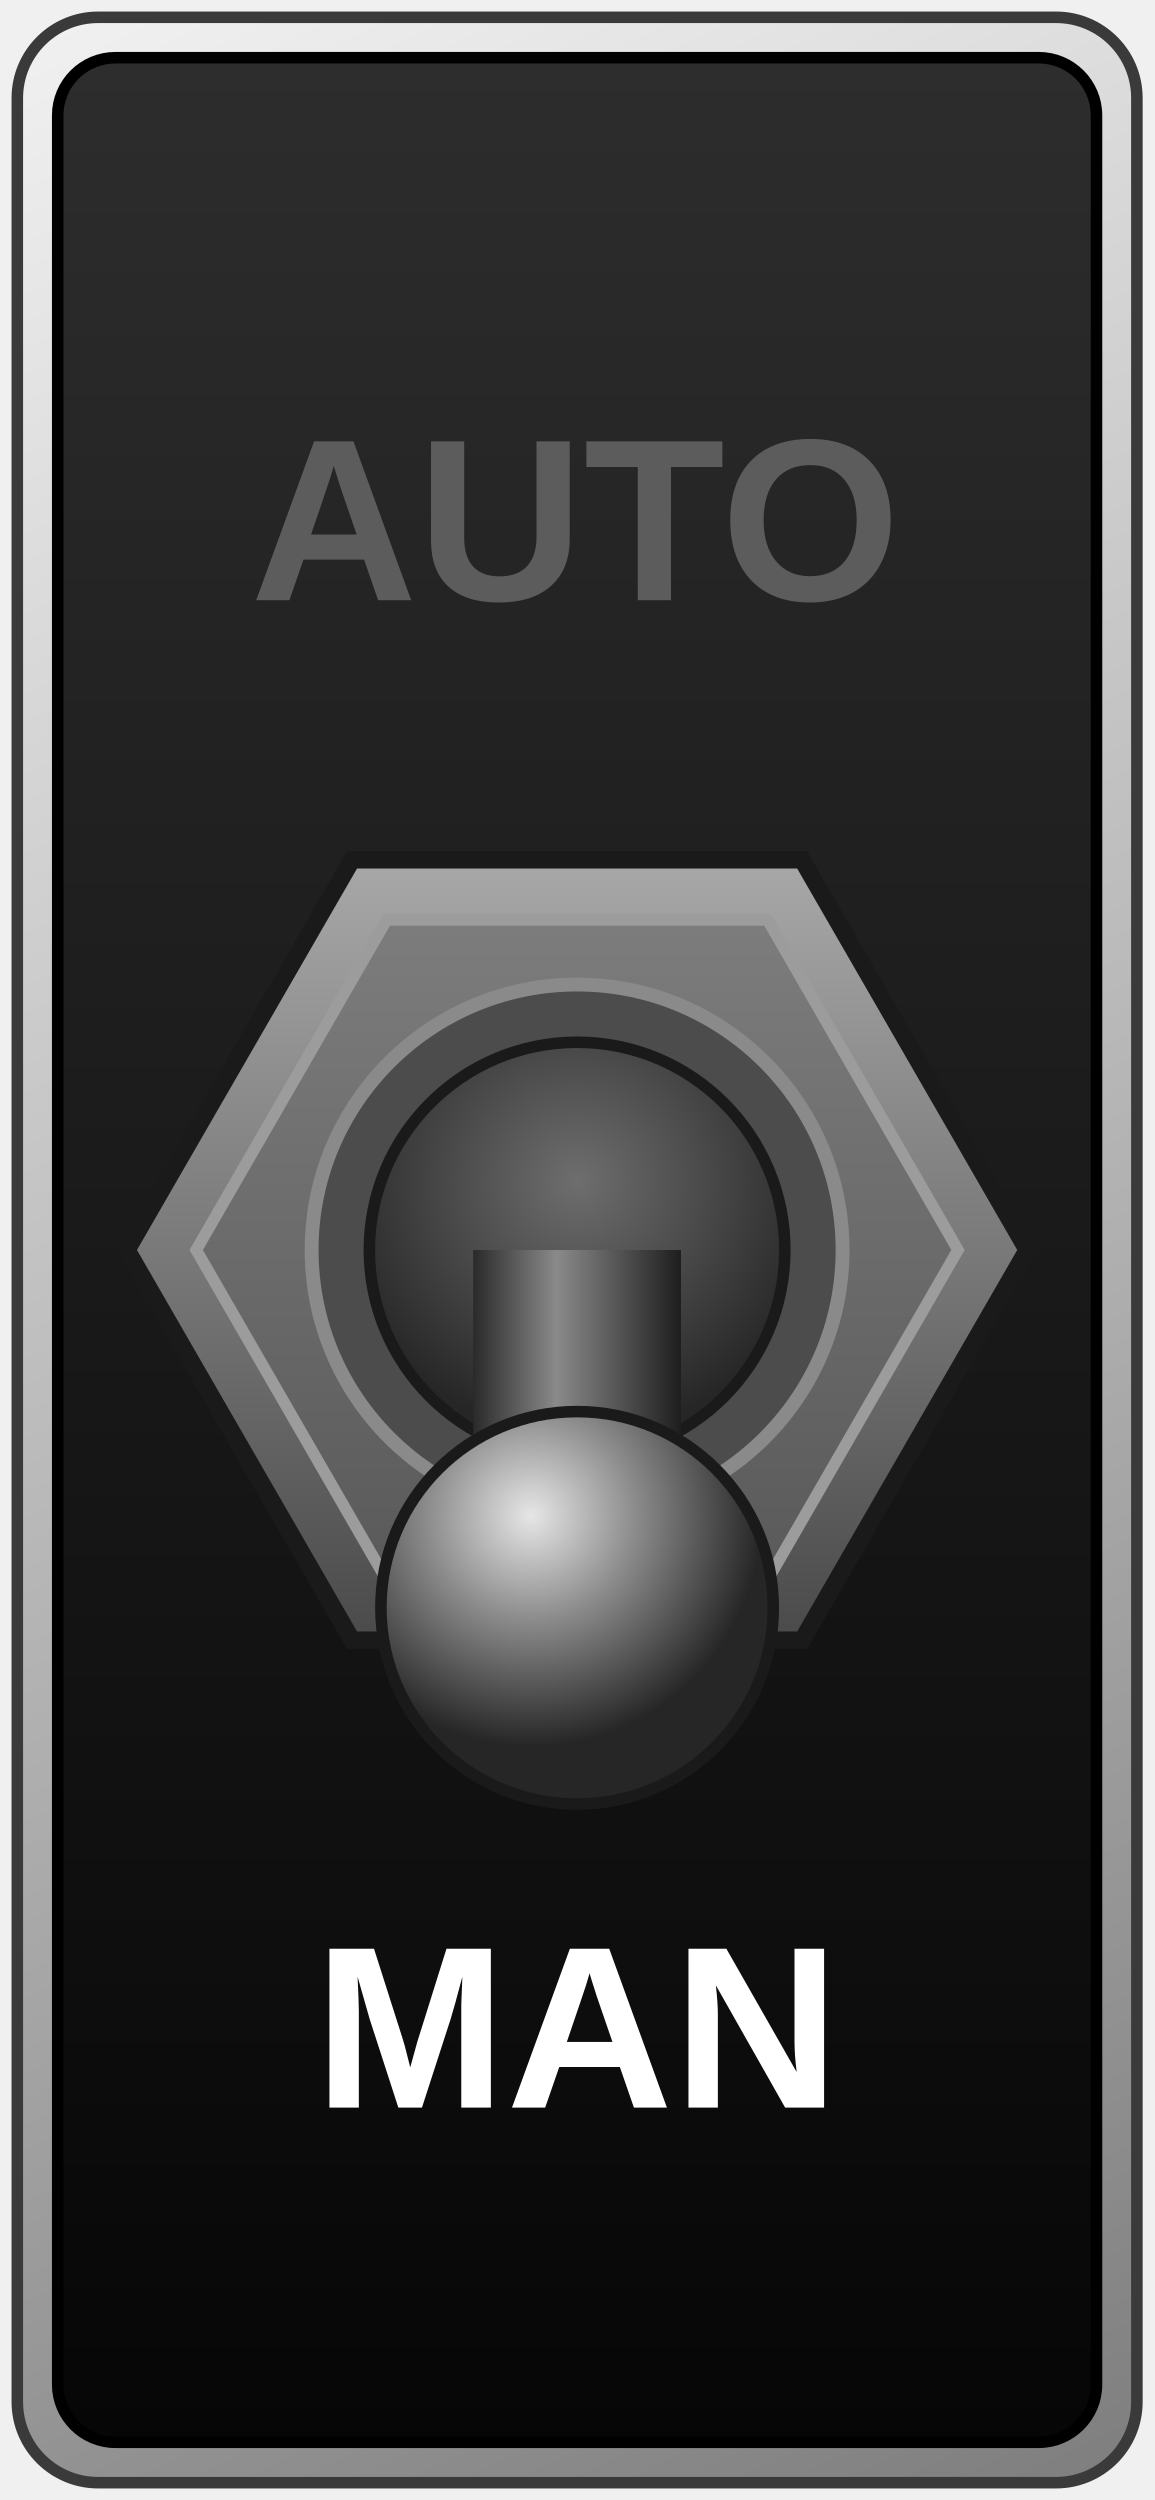
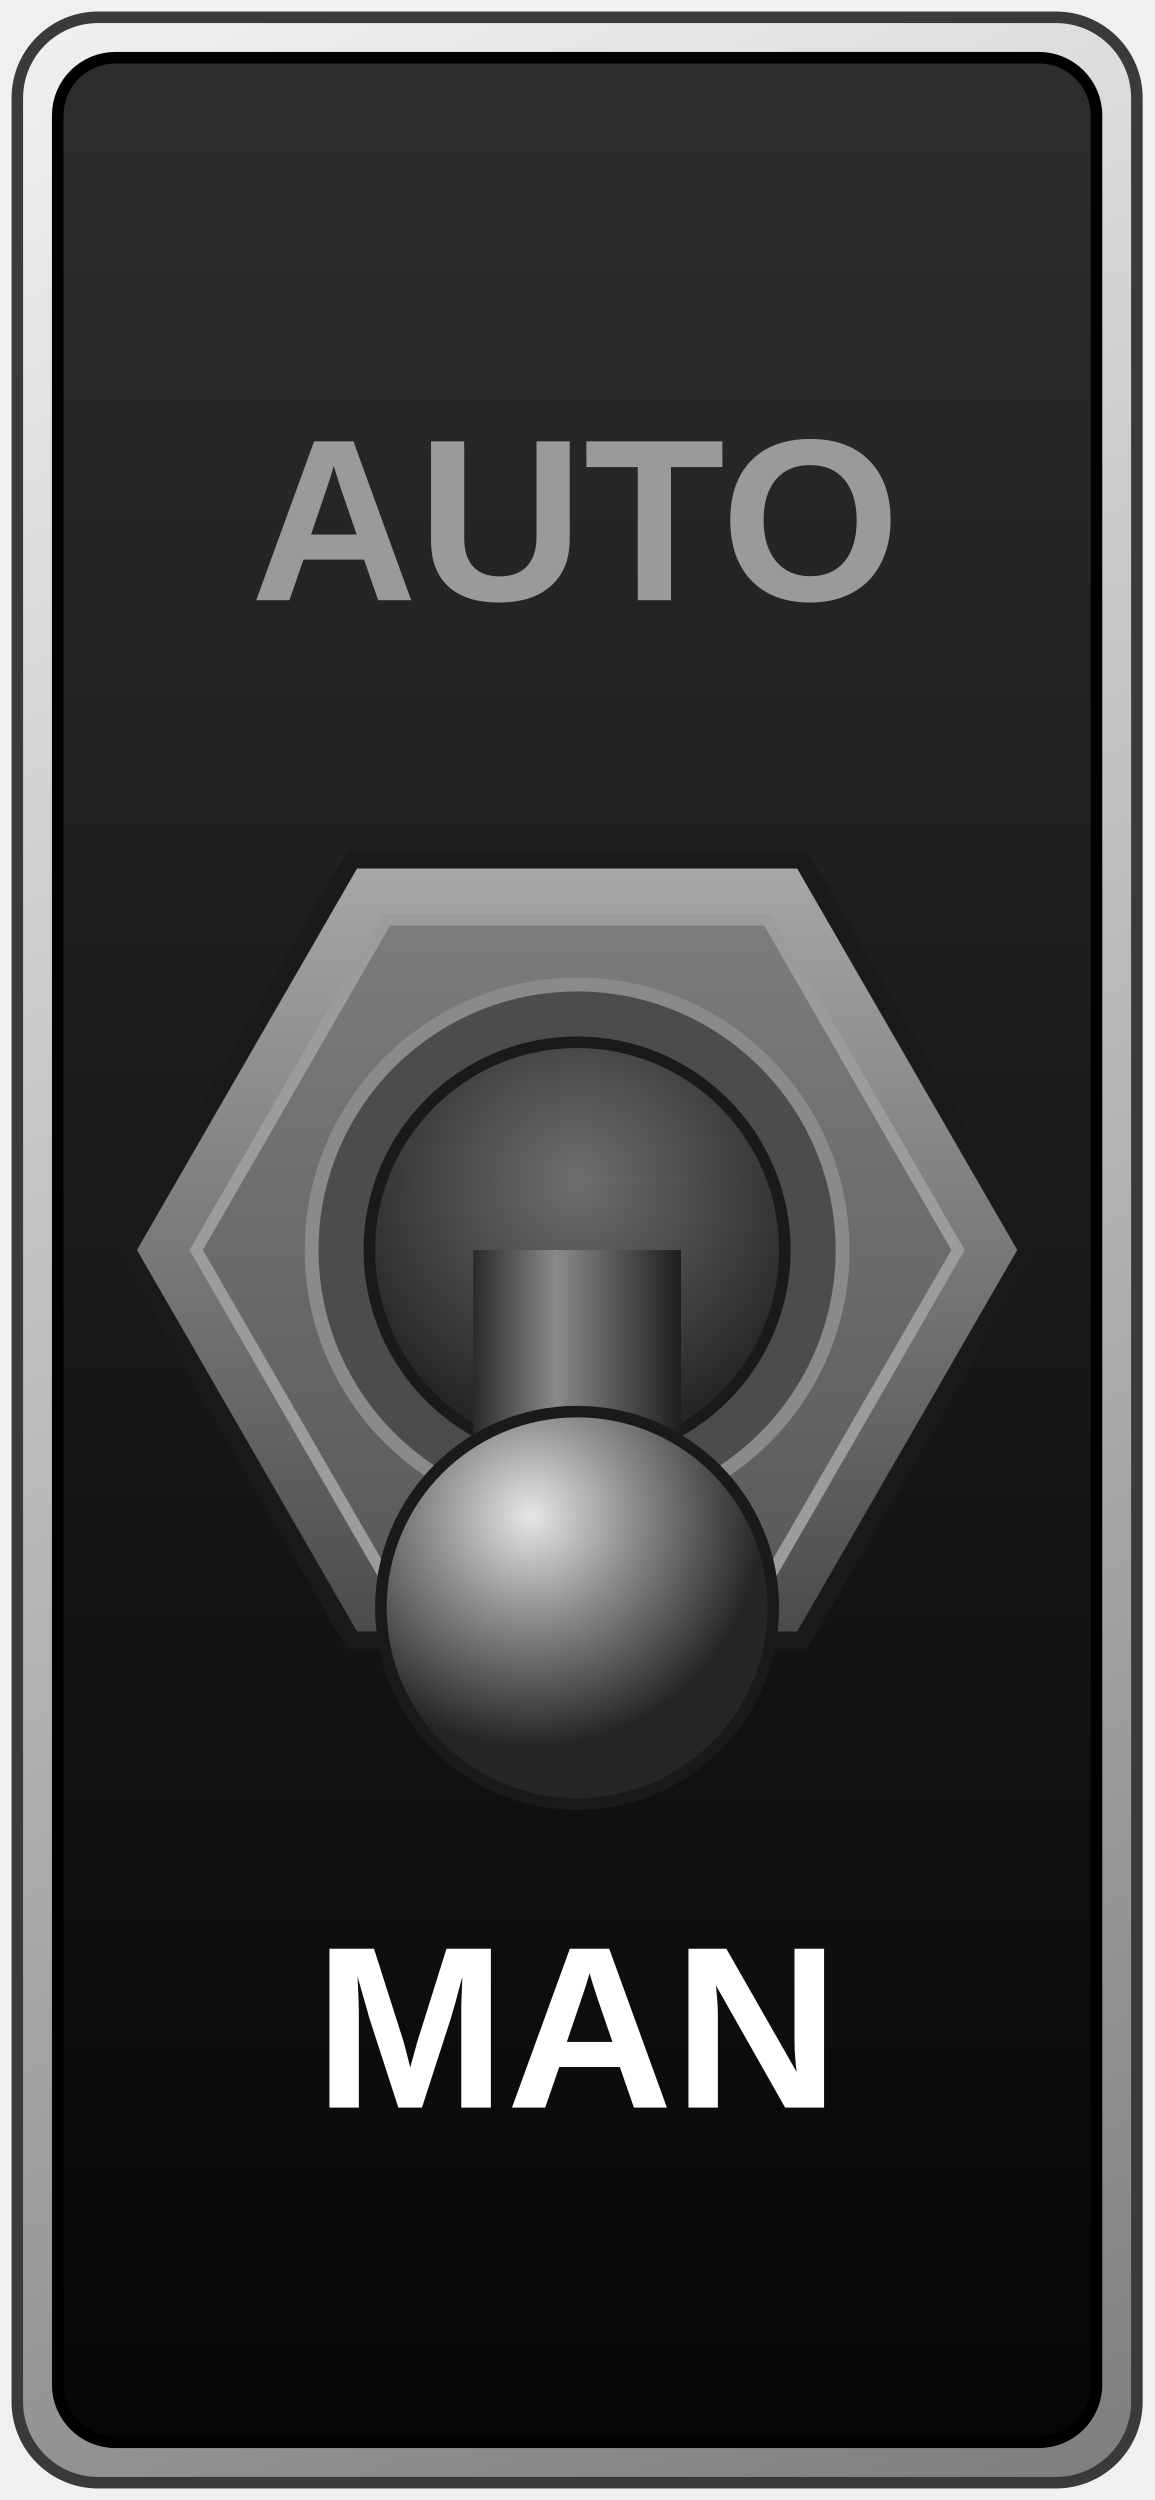
<svg xmlns="http://www.w3.org/2000/svg" width="100" height="216.6" viewBox="0 0 100 216.6">
  <defs>
    <linearGradient id="rim" x1="0" y1="0" x2="100" y2="216.6" gradientUnits="userSpaceOnUse">
      <stop offset="0" stop-color="#f2f2f2" />
      <stop offset="0.5" stop-color="#b9b9b9" />
      <stop offset="1" stop-color="#7d7d7d" />
    </linearGradient>
    <linearGradient id="plate" x1="0" y1="0" x2="0" y2="216.6" gradientUnits="userSpaceOnUse">
      <stop offset="0" stop-color="#2e2e2e" />
      <stop offset="1" stop-color="#050505" />
    </linearGradient>
    <linearGradient id="nut" x1="0" y1="74.3" x2="0" y2="142.3" gradientUnits="userSpaceOnUse">
      <stop offset="0" stop-color="#a8a8a8" />
      <stop offset="1" stop-color="#4a4a4a" />
    </linearGradient>
    <linearGradient id="nutface" x1="0" y1="80.3" x2="0" y2="136.3" gradientUnits="userSpaceOnUse">
      <stop offset="0" stop-color="#7c7c7c" />
      <stop offset="1" stop-color="#5a5a5a" />
    </linearGradient>
    <radialGradient id="bush" cx="50" cy="102.3" r="22" gradientUnits="userSpaceOnUse">
      <stop offset="0" stop-color="#6e6e6e" />
      <stop offset="1" stop-color="#262626" />
    </radialGradient>
    <linearGradient id="shaft" x1="41" y1="0" x2="59" y2="0" gradientUnits="userSpaceOnUse">
      <stop offset="0" stop-color="#2a2a2a" />
      <stop offset="0.4" stop-color="#8a8a8a" />
      <stop offset="1" stop-color="#1e1e1e" />
    </linearGradient>
    <radialGradient id="ball" cx="46" cy="131.3" r="20" gradientUnits="userSpaceOnUse">
      <stop offset="0" stop-color="#e6e6e6" />
      <stop offset="0.45" stop-color="#8c8c8c" />
      <stop offset="1" stop-color="#262626" />
    </radialGradient>
  </defs>
  <rect x="1.5" y="1.5" width="97" height="213.6" rx="7" fill="url(#rim)" stroke="#3a3a3a" stroke-width="1" />
  <rect x="5" y="5" width="90" height="206.6" rx="5" fill="url(#plate)" stroke="#000000" stroke-width="1" />
-   <text x="21.7" y="52.0" font-family="Arial" font-weight="bold" font-size="20" fill="#5c5c5c">AUTO</text>
+   <text x="21.7" y="52.0" font-family="Arial" font-weight="bold" font-size="20" fill="#9a9a9a">AUTO</text>
  <text x="27.2" y="182.6" font-family="Arial" font-weight="bold" font-size="20" fill="#FFFFFF">MAN</text>
  <polygon points="89.0,108.3 69.5,142.1 30.5,142.1 11.0,108.3 30.5,74.5 69.5,74.5" fill="url(#nut)" stroke="#1a1a1a" stroke-width="1.5" />
  <polygon points="83.0,108.3 66.5,136.9 33.5,136.9 17.0,108.3 33.5,79.7 66.5,79.7" fill="url(#nutface)" stroke="#9c9c9c" stroke-width="1" />
  <circle cx="50" cy="108.3" r="23" fill="#4c4c4c" stroke="#8a8a8a" stroke-width="1.2" />
  <circle cx="50" cy="108.3" r="18" fill="url(#bush)" stroke="#1a1a1a" stroke-width="1" />
  <rect x="41" y="108.3" width="18" height="31" fill="url(#shaft)" />
  <circle cx="50" cy="139.3" r="17" fill="url(#ball)" stroke="#1a1a1a" stroke-width="1" />
</svg>
